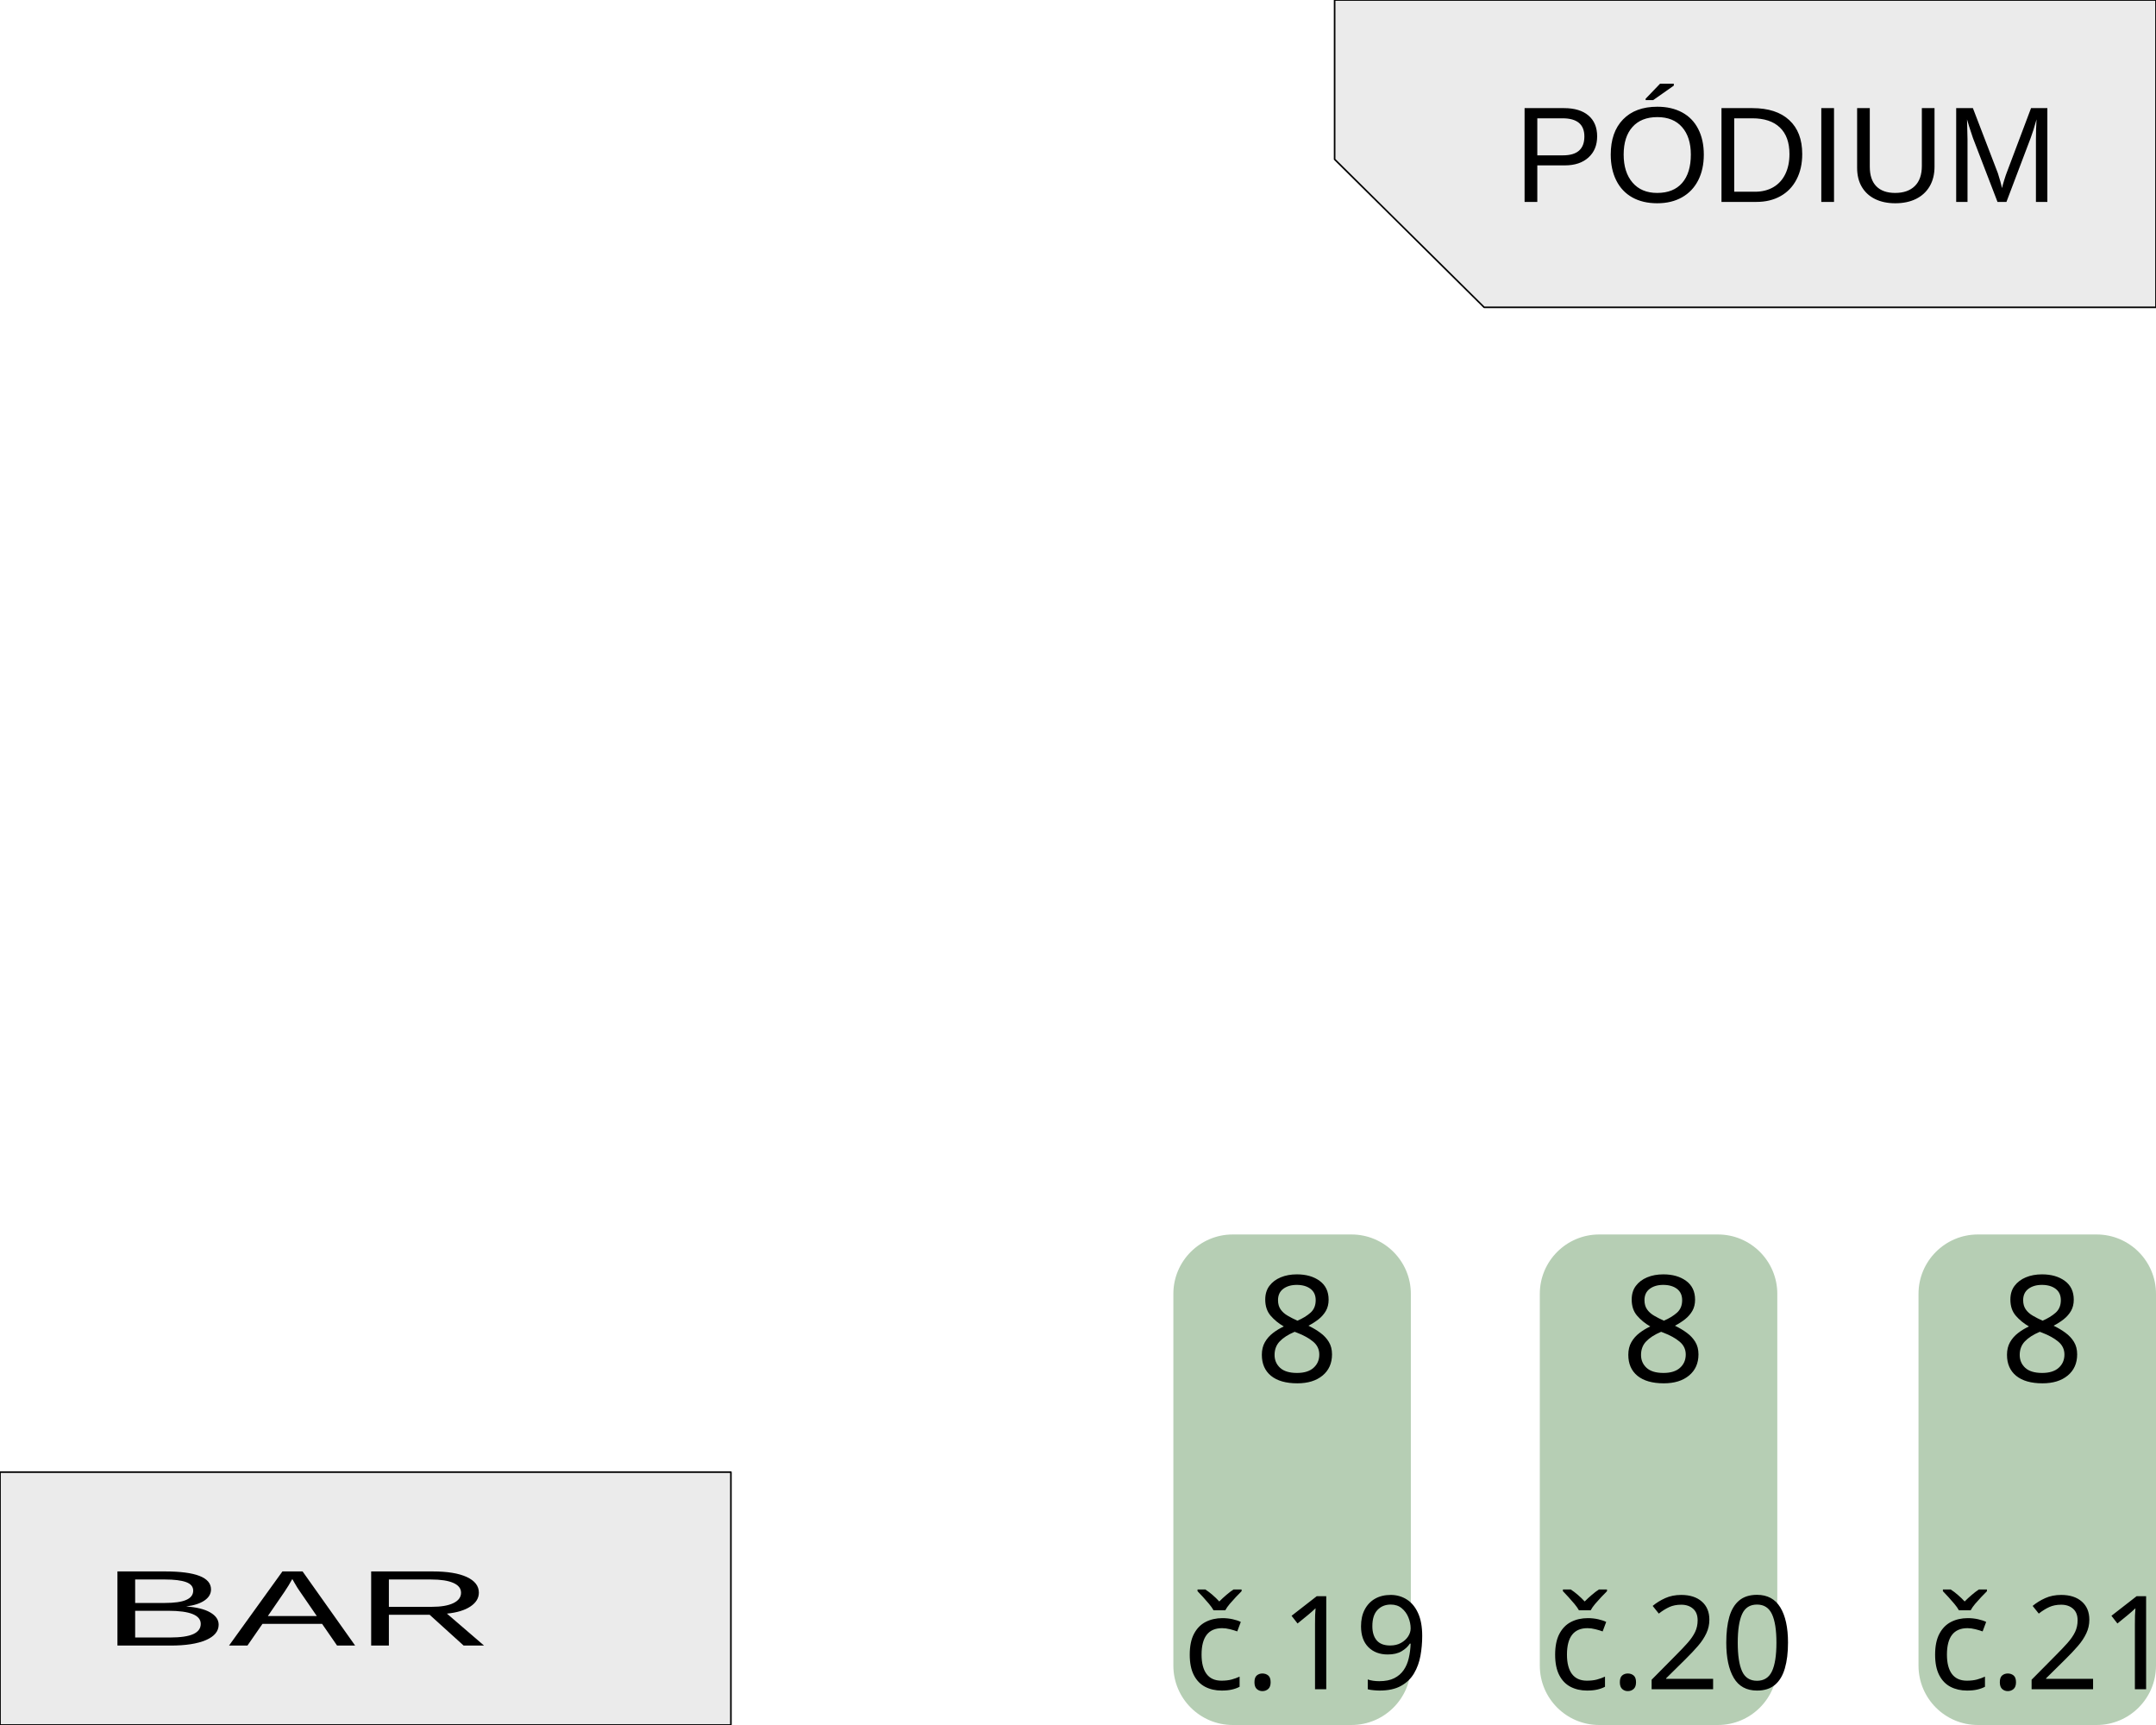
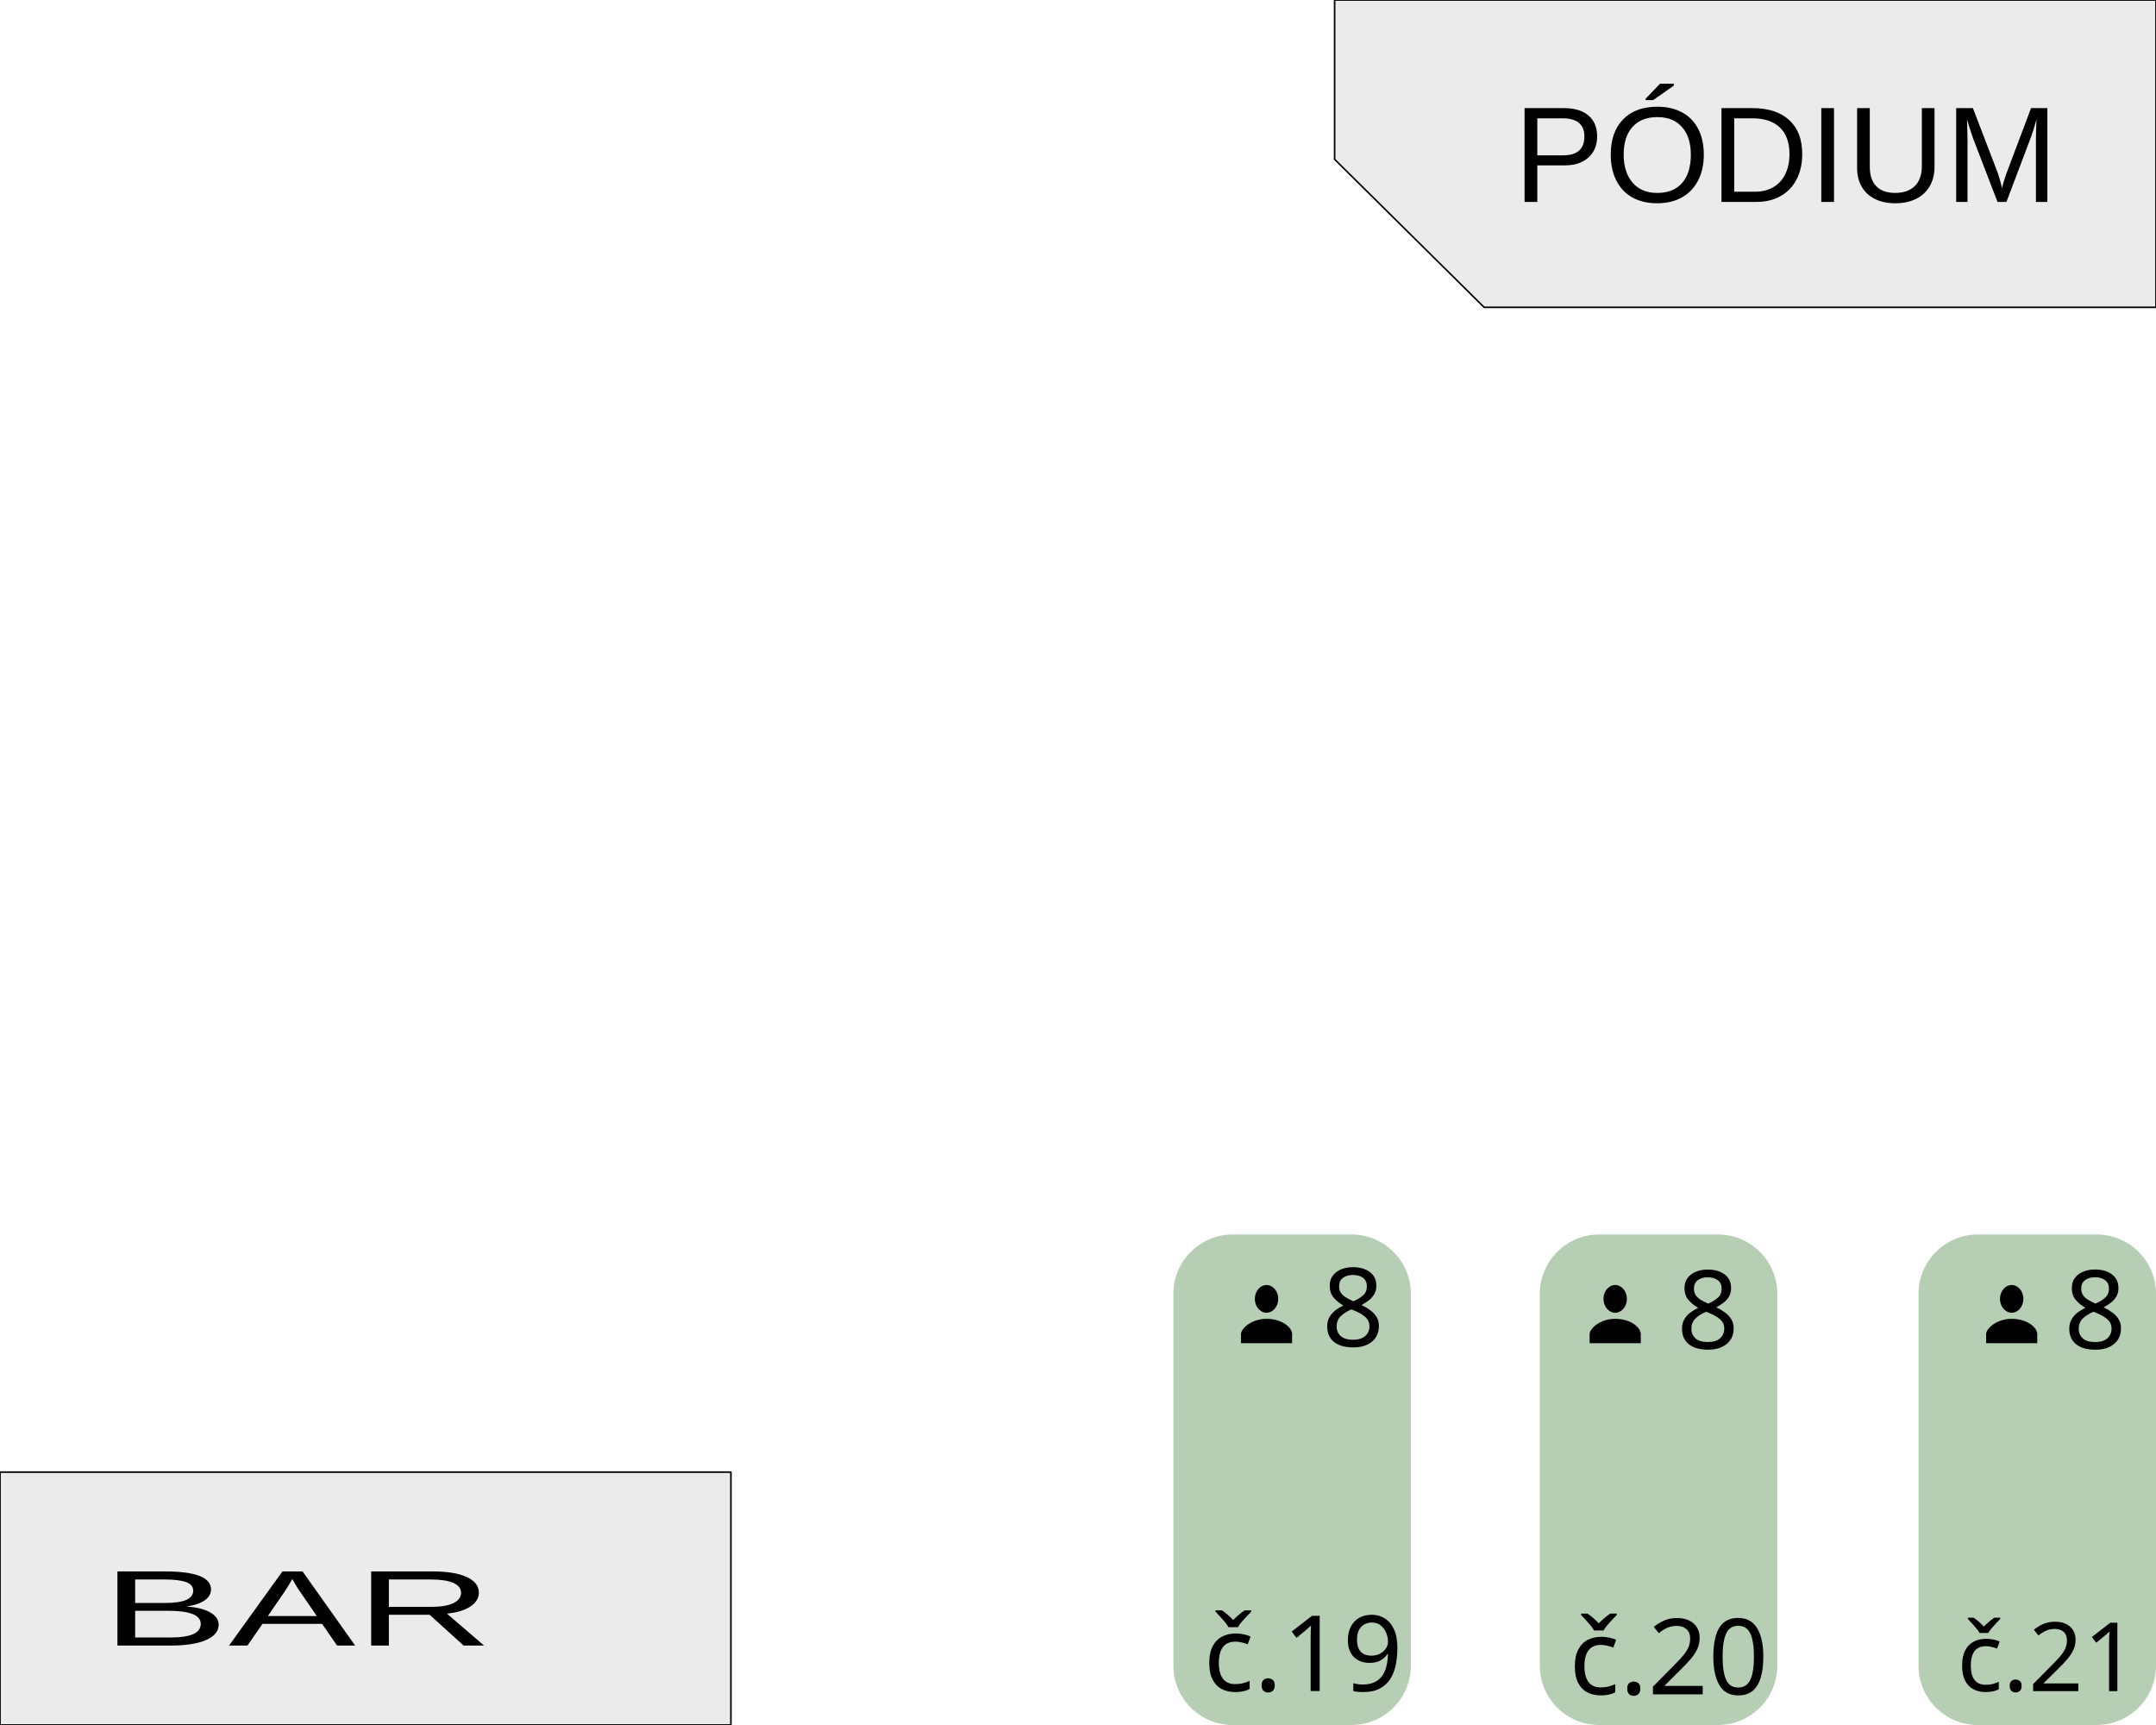
<svg xmlns="http://www.w3.org/2000/svg" width="100%" height="100%" viewBox="0 0 675 540" version="1.1" xml:space="preserve" style="fill-rule:evenodd;clip-rule:evenodd;stroke-linecap:round;stroke-linejoin:round;stroke-miterlimit:1.5;">
  <g id="T21">
    <path id="rectangleT21" d="M675,405.032l0,116.379c0,10.259 -8.329,18.588 -18.588,18.588l-37.177,0c-10.259,0 -18.588,-8.329 -18.588,-18.588l0,-116.379c0,-10.259 8.329,-18.588 18.588,-18.588l37.177,0c10.259,0 18.588,8.329 18.588,18.588Z" style="fill:#b6ceb4;" />
-     <g id="capacityT21" transform="matrix(46.47461,0,0,46.47461,649.6235,432.5689)" />
-     <text x="626.068px" y="432.569px" style="font-family:'Calibri', sans-serif;font-size:46.475px;">8</text>
-     <g id="numberT21" transform="matrix(40.78021,0,0,40.78021,672.4705,528.8128)" />
-     <text x="603.594px" y="528.813px" style="font-family:'Calibri', sans-serif;font-size:40.78px;">č.21</text>
+     <g id="capacityT21" transform="matrix(34.2,0,0,34.2,663.5086,422.1739)" />
+     <text x="646.175px" y="422.174px" style="font-family:'Calibri', sans-serif;font-size:34.2px;">8</text>
+     <g id="numberT21" transform="matrix(30,0,0,30,663.3116,529.3916)" />
+     <text x="612.643px" y="529.392px" style="font-family:'Calibri', sans-serif;font-size:30px;">č.21</text>
+     <path d="M629.818,410.941c2.013,0 3.669,-1.959 3.669,-4.339c0,-2.381 -1.656,-4.339 -3.669,-4.339c-2.013,0 -3.669,1.959 -3.669,4.339c0,2.381 1.656,4.339 3.669,4.339Zm0,1.907c-4.878,0 -8.005,3.184 -8.005,4.734l0,2.895l16.011,0l0,-2.895c0,-1.875 -2.961,-4.734 -8.005,-4.734Z" style="fill-rule:nonzero;" />
  </g>
  <g id="T20">
    <path id="rectangleT20" d="M556.437,405.032l0,116.379c0,10.259 -8.329,18.588 -18.588,18.588l-37.177,0c-10.259,0 -18.588,-8.329 -18.588,-18.588l0,-116.379c0,-10.259 8.329,-18.588 18.588,-18.588l37.177,0c10.259,0 18.588,8.329 18.588,18.588Z" style="fill:#b6ceb4;" />
-     <g id="capacityT20" transform="matrix(46.47461,0,0,46.47461,531.0608,432.5689)" />
-     <text x="507.506px" y="432.569px" style="font-family:'Calibri', sans-serif;font-size:46.475px;">8</text>
-     <g id="numberT20" transform="matrix(40.78021,0,0,40.78021,553.5096,528.8128)" />
-     <text x="484.633px" y="528.813px" style="font-family:'Calibri', sans-serif;font-size:40.78px;">č.20</text>
+     <g id="capacityT20" transform="matrix(34.16459,0,0,34.16459,542.2435,422.1627)" />
+     <text x="524.928px" y="422.163px" style="font-family:'Calibri', sans-serif;font-size:34.165px;">8</text>
+     <g id="numberT20" transform="matrix(33,0,0,33,546.9754,530.4045)" />
+     <text x="491.24px" y="530.405px" style="font-family:'Calibri', sans-serif;font-size:33px;">č.20</text>
+     <path d="M505.684,410.941c2.013,0 3.669,-1.959 3.669,-4.339c0,-2.381 -1.656,-4.339 -3.669,-4.339c-2.013,0 -3.669,1.959 -3.669,4.339c0,2.381 1.656,4.339 3.669,4.339Zm0,1.907c-4.878,0 -8.005,3.184 -8.005,4.734l0,2.895l16.011,0l0,-2.895c0,-1.875 -2.961,-4.734 -8.005,-4.734Z" style="fill-rule:nonzero;" />
  </g>
  <g id="T19">
    <path id="rectangleT19" d="M441.709,405.032l0,116.379c0,10.259 -8.329,18.588 -18.588,18.588l-37.177,0c-10.259,0 -18.588,-8.329 -18.588,-18.588l0,-116.379c0,-10.259 8.329,-18.588 18.588,-18.588l37.177,0c10.259,0 18.588,8.329 18.588,18.588Z" style="fill:#b6ceb4;" />
-     <g id="capacityT19" transform="matrix(46.47461,0,0,46.47461,416.3327,432.5689)" />
-     <text x="392.778px" y="432.569px" style="font-family:'Calibri', sans-serif;font-size:46.475px;">8</text>
-     <g id="numberT19" transform="matrix(40.78021,0,0,40.78021,439.1101,528.8128)" />
-     <text x="370.234px" y="528.813px" style="font-family:'Calibri', sans-serif;font-size:40.78px;">č.19</text>
+     <g id="capacityT19" transform="matrix(34.2,0,0,34.2,431.1753,421.4473)" />
+     <text x="413.842px" y="421.447px" style="font-family:'Calibri', sans-serif;font-size:34.2px;">8</text>
+     <g id="numberT19" transform="matrix(32.99143,0,0,32.99143,432.506,529.3638)" />
+     <text x="376.785px" y="529.364px" style="font-family:'Calibri', sans-serif;font-size:32.991px;">č.19</text>
+     <path d="M396.527,410.941c2.013,0 3.669,-1.959 3.669,-4.339c0,-2.381 -1.656,-4.339 -3.669,-4.339c-2.013,0 -3.669,1.959 -3.669,4.339c0,2.381 1.656,4.339 3.669,4.339Zm0,1.907c-4.878,0 -8.005,3.184 -8.005,4.734l0,2.895l16.011,0l0,-2.895c0,-1.875 -2.961,-4.734 -8.005,-4.734Z" style="fill-rule:nonzero;" />
  </g>
  <g id="nonClick">
    <rect x="0" y="460.838" width="228.832" height="79.162" style="fill:#ebebeb;stroke:#000;stroke-width:0.5px;" />
    <g transform="matrix(1,0,0,0.56646,0,46.9671)">
      <g transform="matrix(59.54466,0,0,59.54466,154.312,826.4766)" />
      <text x="31.879px" y="826.477px" style="font-family:'ArialMT', 'Arial', sans-serif;font-size:59.545px;">BAR</text>
    </g>
    <path d="M675,96.208l-210.342,0l-46.815,-46.332l0,-49.876l257.157,0l0,96.208Z" style="fill:#ebebeb;stroke:#000;stroke-width:0.5px;" />
    <g transform="matrix(42.66667,0,0,42.66667,644.4839,63.2081)" />
    <text x="473.817px" y="63.208px" style="font-family:'ArialMT', 'Arial', sans-serif;font-size:42.667px;">PÓDIUM</text>
  </g>
</svg>
